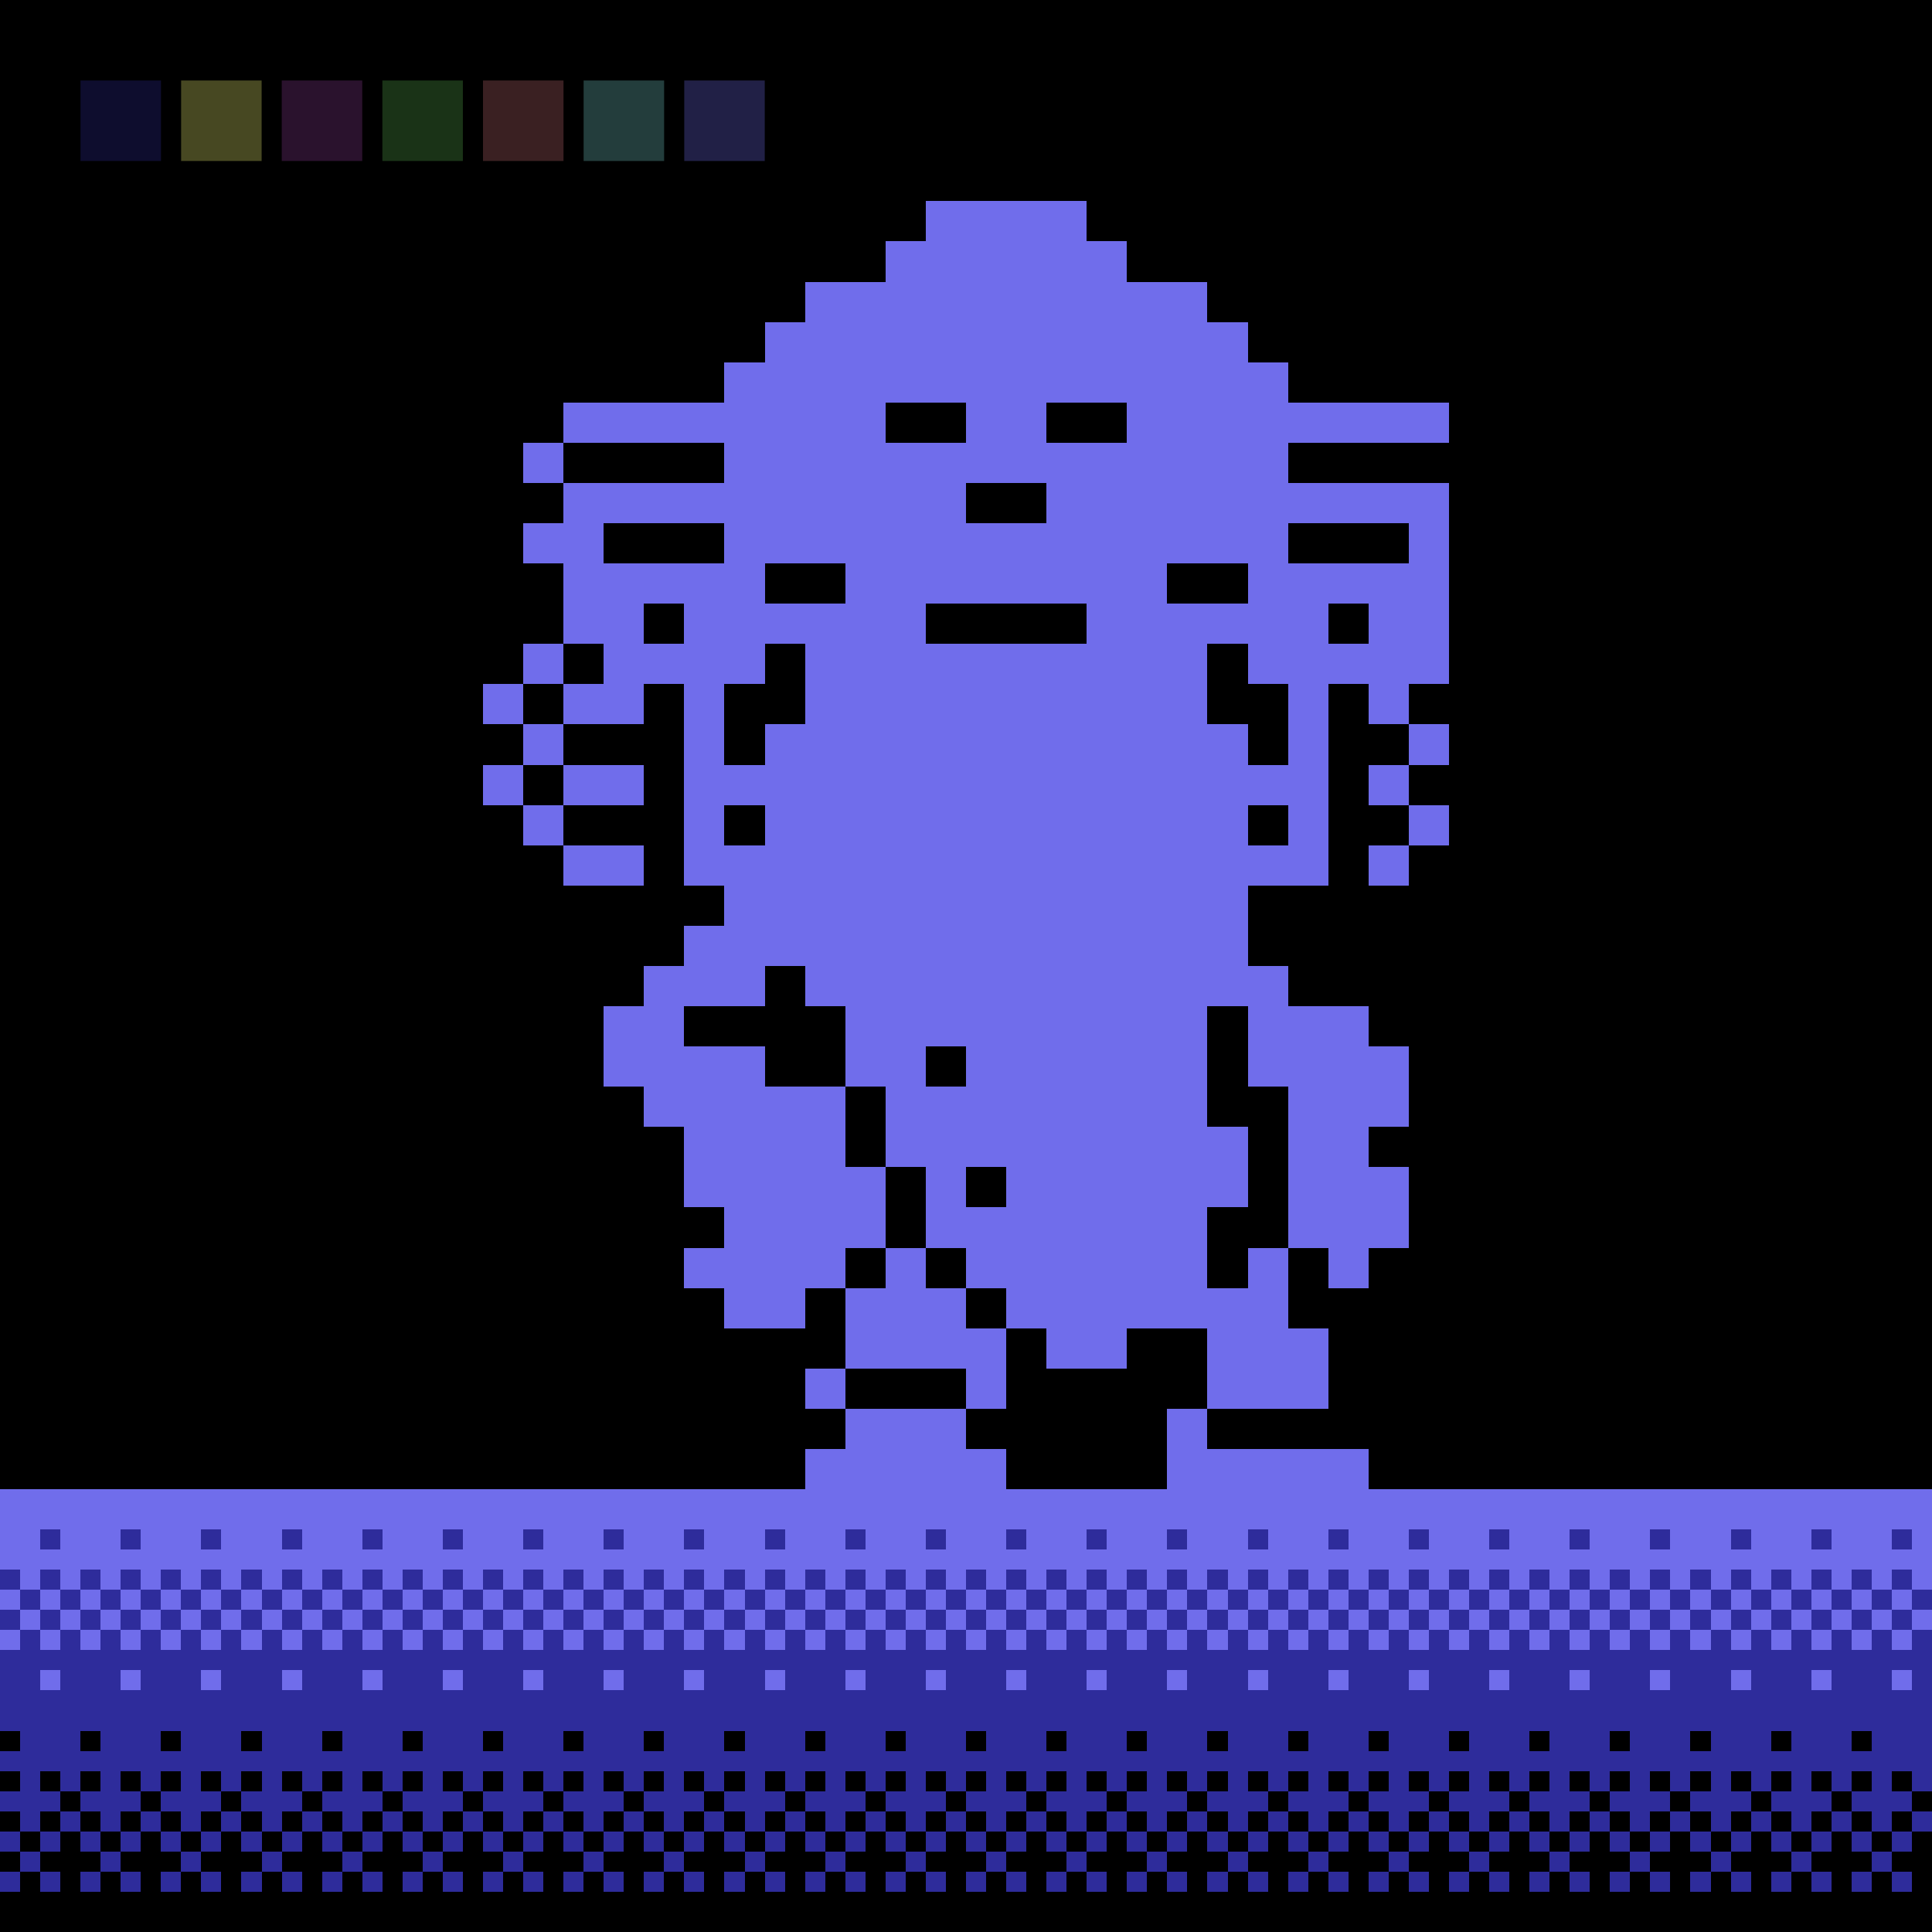
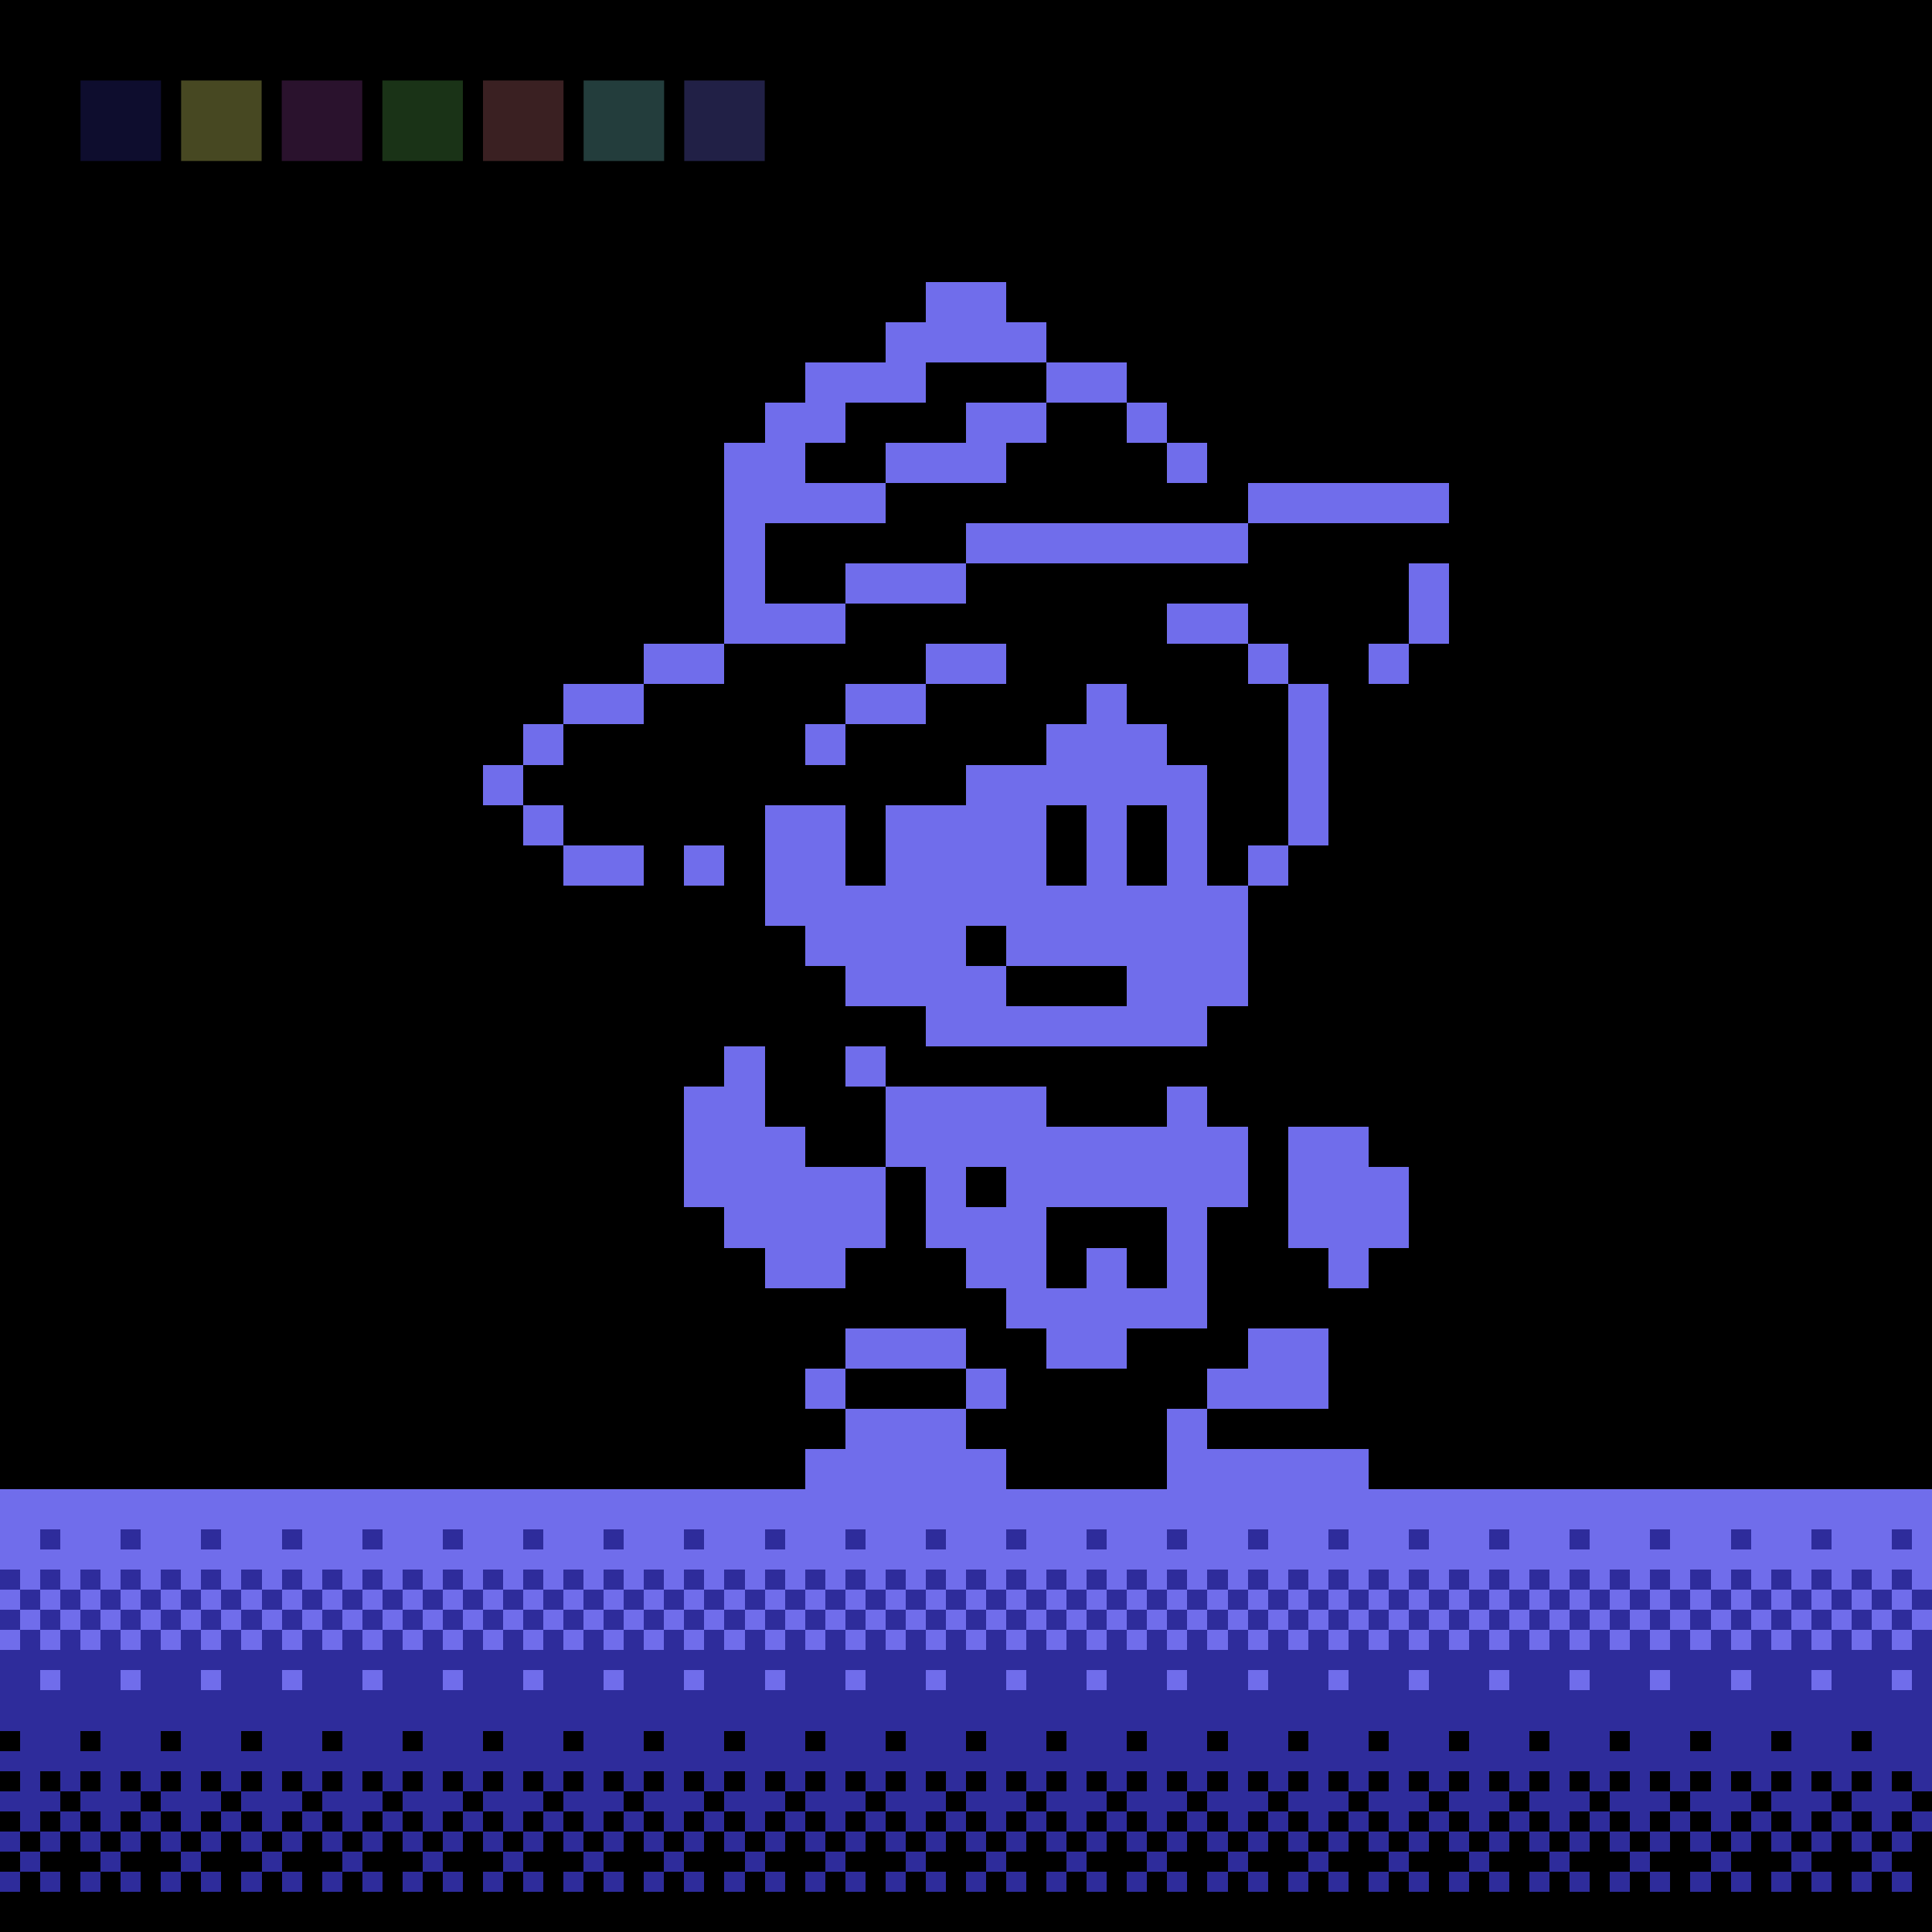
<svg xmlns="http://www.w3.org/2000/svg" viewBox="0 0 48 48" shape-rendering="crispEdges">
  <defs>
    <filter id="glow" x="-100%" y="-100%" width="300%" height="300%">
      <feGaussianBlur stdDeviation="1.1" />
    </filter>
  </defs>
  <rect width="48" height="48" fill="#000" />
  <g transform="scale(0.5)">
    <path fill="#706deb" d="M0 74h96v1h-96zM0 75h96v1h-96zM0 76h2v1h-2zM3 76h3v1h-3zM7 76h3v1h-3zM11 76h3v1h-3zM15 76h3v1h-3zM19 76h3v1h-3zM23 76h3v1h-3zM27 76h3v1h-3zM31 76h3v1h-3zM35 76h3v1h-3zM39 76h3v1h-3zM43 76h3v1h-3zM47 76h3v1h-3zM51 76h3v1h-3zM55 76h3v1h-3zM59 76h3v1h-3zM63 76h3v1h-3zM67 76h3v1h-3zM71 76h3v1h-3zM75 76h3v1h-3zM79 76h3v1h-3zM83 76h3v1h-3zM87 76h3v1h-3zM91 76h3v1h-3zM95 76h1v1h-1zM0 77h96v1h-96zM1 78h1v1h-1zM3 78h1v1h-1zM5 78h1v1h-1zM7 78h1v1h-1zM9 78h1v1h-1zM11 78h1v1h-1zM13 78h1v1h-1zM15 78h1v1h-1zM17 78h1v1h-1zM19 78h1v1h-1zM21 78h1v1h-1zM23 78h1v1h-1zM25 78h1v1h-1zM27 78h1v1h-1zM29 78h1v1h-1zM31 78h1v1h-1zM33 78h1v1h-1zM35 78h1v1h-1zM37 78h1v1h-1zM39 78h1v1h-1zM41 78h1v1h-1zM43 78h1v1h-1zM45 78h1v1h-1zM47 78h1v1h-1zM49 78h1v1h-1zM51 78h1v1h-1zM53 78h1v1h-1zM55 78h1v1h-1zM57 78h1v1h-1zM59 78h1v1h-1zM61 78h1v1h-1zM63 78h1v1h-1zM65 78h1v1h-1zM67 78h1v1h-1zM69 78h1v1h-1zM71 78h1v1h-1zM73 78h1v1h-1zM75 78h1v1h-1zM77 78h1v1h-1zM79 78h1v1h-1zM81 78h1v1h-1zM83 78h1v1h-1zM85 78h1v1h-1zM87 78h1v1h-1zM89 78h1v1h-1zM91 78h1v1h-1zM93 78h1v1h-1zM95 78h1v1h-1zM0 79h1v1h-1zM2 79h1v1h-1zM4 79h1v1h-1zM6 79h1v1h-1zM8 79h1v1h-1zM10 79h1v1h-1zM12 79h1v1h-1zM14 79h1v1h-1zM16 79h1v1h-1zM18 79h1v1h-1zM20 79h1v1h-1zM22 79h1v1h-1zM24 79h1v1h-1zM26 79h1v1h-1zM28 79h1v1h-1zM30 79h1v1h-1zM32 79h1v1h-1zM34 79h1v1h-1zM36 79h1v1h-1zM38 79h1v1h-1zM40 79h1v1h-1zM42 79h1v1h-1zM44 79h1v1h-1zM46 79h1v1h-1zM48 79h1v1h-1zM50 79h1v1h-1zM52 79h1v1h-1zM54 79h1v1h-1zM56 79h1v1h-1zM58 79h1v1h-1zM60 79h1v1h-1zM62 79h1v1h-1zM64 79h1v1h-1zM66 79h1v1h-1zM68 79h1v1h-1zM70 79h1v1h-1zM72 79h1v1h-1zM74 79h1v1h-1zM76 79h1v1h-1zM78 79h1v1h-1zM80 79h1v1h-1zM82 79h1v1h-1zM84 79h1v1h-1zM86 79h1v1h-1zM88 79h1v1h-1zM90 79h1v1h-1zM92 79h1v1h-1zM94 79h1v1h-1zM1 80h1v1h-1zM3 80h1v1h-1zM5 80h1v1h-1zM7 80h1v1h-1zM9 80h1v1h-1zM11 80h1v1h-1zM13 80h1v1h-1zM15 80h1v1h-1zM17 80h1v1h-1zM19 80h1v1h-1zM21 80h1v1h-1zM23 80h1v1h-1zM25 80h1v1h-1zM27 80h1v1h-1zM29 80h1v1h-1zM31 80h1v1h-1zM33 80h1v1h-1zM35 80h1v1h-1zM37 80h1v1h-1zM39 80h1v1h-1zM41 80h1v1h-1zM43 80h1v1h-1zM45 80h1v1h-1zM47 80h1v1h-1zM49 80h1v1h-1zM51 80h1v1h-1zM53 80h1v1h-1zM55 80h1v1h-1zM57 80h1v1h-1zM59 80h1v1h-1zM61 80h1v1h-1zM63 80h1v1h-1zM65 80h1v1h-1zM67 80h1v1h-1zM69 80h1v1h-1zM71 80h1v1h-1zM73 80h1v1h-1zM75 80h1v1h-1zM77 80h1v1h-1zM79 80h1v1h-1zM81 80h1v1h-1zM83 80h1v1h-1zM85 80h1v1h-1zM87 80h1v1h-1zM89 80h1v1h-1zM91 80h1v1h-1zM93 80h1v1h-1zM95 80h1v1h-1zM0 81h1v1h-1zM2 81h1v1h-1zM4 81h1v1h-1zM6 81h1v1h-1zM8 81h1v1h-1zM10 81h1v1h-1zM12 81h1v1h-1zM14 81h1v1h-1zM16 81h1v1h-1zM18 81h1v1h-1zM20 81h1v1h-1zM22 81h1v1h-1zM24 81h1v1h-1zM26 81h1v1h-1zM28 81h1v1h-1zM30 81h1v1h-1zM32 81h1v1h-1zM34 81h1v1h-1zM36 81h1v1h-1zM38 81h1v1h-1zM40 81h1v1h-1zM42 81h1v1h-1zM44 81h1v1h-1zM46 81h1v1h-1zM48 81h1v1h-1zM50 81h1v1h-1zM52 81h1v1h-1zM54 81h1v1h-1zM56 81h1v1h-1zM58 81h1v1h-1zM60 81h1v1h-1zM62 81h1v1h-1zM64 81h1v1h-1zM66 81h1v1h-1zM68 81h1v1h-1zM70 81h1v1h-1zM72 81h1v1h-1zM74 81h1v1h-1zM76 81h1v1h-1zM78 81h1v1h-1zM80 81h1v1h-1zM82 81h1v1h-1zM84 81h1v1h-1zM86 81h1v1h-1zM88 81h1v1h-1zM90 81h1v1h-1zM92 81h1v1h-1zM94 81h1v1h-1zM2 83h1v1h-1zM6 83h1v1h-1zM10 83h1v1h-1zM14 83h1v1h-1zM18 83h1v1h-1zM22 83h1v1h-1zM26 83h1v1h-1zM30 83h1v1h-1zM34 83h1v1h-1zM38 83h1v1h-1zM42 83h1v1h-1zM46 83h1v1h-1zM50 83h1v1h-1zM54 83h1v1h-1zM58 83h1v1h-1zM62 83h1v1h-1zM66 83h1v1h-1zM70 83h1v1h-1zM74 83h1v1h-1zM78 83h1v1h-1zM82 83h1v1h-1zM86 83h1v1h-1zM90 83h1v1h-1zM94 83h1v1h-1z" />
    <path fill="#2e2c9b" d="M2 76h1v1h-1zM6 76h1v1h-1zM10 76h1v1h-1zM14 76h1v1h-1zM18 76h1v1h-1zM22 76h1v1h-1zM26 76h1v1h-1zM30 76h1v1h-1zM34 76h1v1h-1zM38 76h1v1h-1zM42 76h1v1h-1zM46 76h1v1h-1zM50 76h1v1h-1zM54 76h1v1h-1zM58 76h1v1h-1zM62 76h1v1h-1zM66 76h1v1h-1zM70 76h1v1h-1zM74 76h1v1h-1zM78 76h1v1h-1zM82 76h1v1h-1zM86 76h1v1h-1zM90 76h1v1h-1zM94 76h1v1h-1zM0 78h1v1h-1zM2 78h1v1h-1zM4 78h1v1h-1zM6 78h1v1h-1zM8 78h1v1h-1zM10 78h1v1h-1zM12 78h1v1h-1zM14 78h1v1h-1zM16 78h1v1h-1zM18 78h1v1h-1zM20 78h1v1h-1zM22 78h1v1h-1zM24 78h1v1h-1zM26 78h1v1h-1zM28 78h1v1h-1zM30 78h1v1h-1zM32 78h1v1h-1zM34 78h1v1h-1zM36 78h1v1h-1zM38 78h1v1h-1zM40 78h1v1h-1zM42 78h1v1h-1zM44 78h1v1h-1zM46 78h1v1h-1zM48 78h1v1h-1zM50 78h1v1h-1zM52 78h1v1h-1zM54 78h1v1h-1zM56 78h1v1h-1zM58 78h1v1h-1zM60 78h1v1h-1zM62 78h1v1h-1zM64 78h1v1h-1zM66 78h1v1h-1zM68 78h1v1h-1zM70 78h1v1h-1zM72 78h1v1h-1zM74 78h1v1h-1zM76 78h1v1h-1zM78 78h1v1h-1zM80 78h1v1h-1zM82 78h1v1h-1zM84 78h1v1h-1zM86 78h1v1h-1zM88 78h1v1h-1zM90 78h1v1h-1zM92 78h1v1h-1zM94 78h1v1h-1zM1 79h1v1h-1zM3 79h1v1h-1zM5 79h1v1h-1zM7 79h1v1h-1zM9 79h1v1h-1zM11 79h1v1h-1zM13 79h1v1h-1zM15 79h1v1h-1zM17 79h1v1h-1zM19 79h1v1h-1zM21 79h1v1h-1zM23 79h1v1h-1zM25 79h1v1h-1zM27 79h1v1h-1zM29 79h1v1h-1zM31 79h1v1h-1zM33 79h1v1h-1zM35 79h1v1h-1zM37 79h1v1h-1zM39 79h1v1h-1zM41 79h1v1h-1zM43 79h1v1h-1zM45 79h1v1h-1zM47 79h1v1h-1zM49 79h1v1h-1zM51 79h1v1h-1zM53 79h1v1h-1zM55 79h1v1h-1zM57 79h1v1h-1zM59 79h1v1h-1zM61 79h1v1h-1zM63 79h1v1h-1zM65 79h1v1h-1zM67 79h1v1h-1zM69 79h1v1h-1zM71 79h1v1h-1zM73 79h1v1h-1zM75 79h1v1h-1zM77 79h1v1h-1zM79 79h1v1h-1zM81 79h1v1h-1zM83 79h1v1h-1zM85 79h1v1h-1zM87 79h1v1h-1zM89 79h1v1h-1zM91 79h1v1h-1zM93 79h1v1h-1zM95 79h1v1h-1zM0 80h1v1h-1zM2 80h1v1h-1zM4 80h1v1h-1zM6 80h1v1h-1zM8 80h1v1h-1zM10 80h1v1h-1zM12 80h1v1h-1zM14 80h1v1h-1zM16 80h1v1h-1zM18 80h1v1h-1zM20 80h1v1h-1zM22 80h1v1h-1zM24 80h1v1h-1zM26 80h1v1h-1zM28 80h1v1h-1zM30 80h1v1h-1zM32 80h1v1h-1zM34 80h1v1h-1zM36 80h1v1h-1zM38 80h1v1h-1zM40 80h1v1h-1zM42 80h1v1h-1zM44 80h1v1h-1zM46 80h1v1h-1zM48 80h1v1h-1zM50 80h1v1h-1zM52 80h1v1h-1zM54 80h1v1h-1zM56 80h1v1h-1zM58 80h1v1h-1zM60 80h1v1h-1zM62 80h1v1h-1zM64 80h1v1h-1zM66 80h1v1h-1zM68 80h1v1h-1zM70 80h1v1h-1zM72 80h1v1h-1zM74 80h1v1h-1zM76 80h1v1h-1zM78 80h1v1h-1zM80 80h1v1h-1zM82 80h1v1h-1zM84 80h1v1h-1zM86 80h1v1h-1zM88 80h1v1h-1zM90 80h1v1h-1zM92 80h1v1h-1zM94 80h1v1h-1zM1 81h1v1h-1zM3 81h1v1h-1zM5 81h1v1h-1zM7 81h1v1h-1zM9 81h1v1h-1zM11 81h1v1h-1zM13 81h1v1h-1zM15 81h1v1h-1zM17 81h1v1h-1zM19 81h1v1h-1zM21 81h1v1h-1zM23 81h1v1h-1zM25 81h1v1h-1zM27 81h1v1h-1zM29 81h1v1h-1zM31 81h1v1h-1zM33 81h1v1h-1zM35 81h1v1h-1zM37 81h1v1h-1zM39 81h1v1h-1zM41 81h1v1h-1zM43 81h1v1h-1zM45 81h1v1h-1zM47 81h1v1h-1zM49 81h1v1h-1zM51 81h1v1h-1zM53 81h1v1h-1zM55 81h1v1h-1zM57 81h1v1h-1zM59 81h1v1h-1zM61 81h1v1h-1zM63 81h1v1h-1zM65 81h1v1h-1zM67 81h1v1h-1zM69 81h1v1h-1zM71 81h1v1h-1zM73 81h1v1h-1zM75 81h1v1h-1zM77 81h1v1h-1zM79 81h1v1h-1zM81 81h1v1h-1zM83 81h1v1h-1zM85 81h1v1h-1zM87 81h1v1h-1zM89 81h1v1h-1zM91 81h1v1h-1zM93 81h1v1h-1zM95 81h1v1h-1zM0 82h96v1h-96zM0 83h2v1h-2zM3 83h3v1h-3zM7 83h3v1h-3zM11 83h3v1h-3zM15 83h3v1h-3zM19 83h3v1h-3zM23 83h3v1h-3zM27 83h3v1h-3zM31 83h3v1h-3zM35 83h3v1h-3zM39 83h3v1h-3zM43 83h3v1h-3zM47 83h3v1h-3zM51 83h3v1h-3zM55 83h3v1h-3zM59 83h3v1h-3zM63 83h3v1h-3zM67 83h3v1h-3zM71 83h3v1h-3zM75 83h3v1h-3zM79 83h3v1h-3zM83 83h3v1h-3zM87 83h3v1h-3zM91 83h3v1h-3zM95 83h1v1h-1zM0 84h96v1h-96zM0 85h96v1h-96zM1 86h3v1h-3zM5 86h3v1h-3zM9 86h3v1h-3zM13 86h3v1h-3zM17 86h3v1h-3zM21 86h3v1h-3zM25 86h3v1h-3zM29 86h3v1h-3zM33 86h3v1h-3zM37 86h3v1h-3zM41 86h3v1h-3zM45 86h3v1h-3zM49 86h3v1h-3zM53 86h3v1h-3zM57 86h3v1h-3zM61 86h3v1h-3zM65 86h3v1h-3zM69 86h3v1h-3zM73 86h3v1h-3zM77 86h3v1h-3zM81 86h3v1h-3zM85 86h3v1h-3zM89 86h3v1h-3zM93 86h3v1h-3zM0 87h96v1h-96zM1 88h1v1h-1zM3 88h1v1h-1zM5 88h1v1h-1zM7 88h1v1h-1zM9 88h1v1h-1zM11 88h1v1h-1zM13 88h1v1h-1zM15 88h1v1h-1zM17 88h1v1h-1zM19 88h1v1h-1zM21 88h1v1h-1zM23 88h1v1h-1zM25 88h1v1h-1zM27 88h1v1h-1zM29 88h1v1h-1zM31 88h1v1h-1zM33 88h1v1h-1zM35 88h1v1h-1zM37 88h1v1h-1zM39 88h1v1h-1zM41 88h1v1h-1zM43 88h1v1h-1zM45 88h1v1h-1zM47 88h1v1h-1zM49 88h1v1h-1zM51 88h1v1h-1zM53 88h1v1h-1zM55 88h1v1h-1zM57 88h1v1h-1zM59 88h1v1h-1zM61 88h1v1h-1zM63 88h1v1h-1zM65 88h1v1h-1zM67 88h1v1h-1zM69 88h1v1h-1zM71 88h1v1h-1zM73 88h1v1h-1zM75 88h1v1h-1zM77 88h1v1h-1zM79 88h1v1h-1zM81 88h1v1h-1zM83 88h1v1h-1zM85 88h1v1h-1zM87 88h1v1h-1zM89 88h1v1h-1zM91 88h1v1h-1zM93 88h1v1h-1zM95 88h1v1h-1zM0 89h3v1h-3zM4 89h3v1h-3zM8 89h3v1h-3zM12 89h3v1h-3zM16 89h3v1h-3zM20 89h3v1h-3zM24 89h3v1h-3zM28 89h3v1h-3zM32 89h3v1h-3zM36 89h3v1h-3zM40 89h3v1h-3zM44 89h3v1h-3zM48 89h3v1h-3zM52 89h3v1h-3zM56 89h3v1h-3zM60 89h3v1h-3zM64 89h3v1h-3zM68 89h3v1h-3zM72 89h3v1h-3zM76 89h3v1h-3zM80 89h3v1h-3zM84 89h3v1h-3zM88 89h3v1h-3zM92 89h3v1h-3zM1 90h1v1h-1zM3 90h1v1h-1zM5 90h1v1h-1zM7 90h1v1h-1zM9 90h1v1h-1zM11 90h1v1h-1zM13 90h1v1h-1zM15 90h1v1h-1zM17 90h1v1h-1zM19 90h1v1h-1zM21 90h1v1h-1zM23 90h1v1h-1zM25 90h1v1h-1zM27 90h1v1h-1zM29 90h1v1h-1zM31 90h1v1h-1zM33 90h1v1h-1zM35 90h1v1h-1zM37 90h1v1h-1zM39 90h1v1h-1zM41 90h1v1h-1zM43 90h1v1h-1zM45 90h1v1h-1zM47 90h1v1h-1zM49 90h1v1h-1zM51 90h1v1h-1zM53 90h1v1h-1zM55 90h1v1h-1zM57 90h1v1h-1zM59 90h1v1h-1zM61 90h1v1h-1zM63 90h1v1h-1zM65 90h1v1h-1zM67 90h1v1h-1zM69 90h1v1h-1zM71 90h1v1h-1zM73 90h1v1h-1zM75 90h1v1h-1zM77 90h1v1h-1zM79 90h1v1h-1zM81 90h1v1h-1zM83 90h1v1h-1zM85 90h1v1h-1zM87 90h1v1h-1zM89 90h1v1h-1zM91 90h1v1h-1zM93 90h1v1h-1zM95 90h1v1h-1zM0 91h1v1h-1zM2 91h1v1h-1zM4 91h1v1h-1zM6 91h1v1h-1zM8 91h1v1h-1zM10 91h1v1h-1zM12 91h1v1h-1zM14 91h1v1h-1zM16 91h1v1h-1zM18 91h1v1h-1zM20 91h1v1h-1zM22 91h1v1h-1zM24 91h1v1h-1zM26 91h1v1h-1zM28 91h1v1h-1zM30 91h1v1h-1zM32 91h1v1h-1zM34 91h1v1h-1zM36 91h1v1h-1zM38 91h1v1h-1zM40 91h1v1h-1zM42 91h1v1h-1zM44 91h1v1h-1zM46 91h1v1h-1zM48 91h1v1h-1zM50 91h1v1h-1zM52 91h1v1h-1zM54 91h1v1h-1zM56 91h1v1h-1zM58 91h1v1h-1zM60 91h1v1h-1zM62 91h1v1h-1zM64 91h1v1h-1zM66 91h1v1h-1zM68 91h1v1h-1zM70 91h1v1h-1zM72 91h1v1h-1zM74 91h1v1h-1zM76 91h1v1h-1zM78 91h1v1h-1zM80 91h1v1h-1zM82 91h1v1h-1zM84 91h1v1h-1zM86 91h1v1h-1zM88 91h1v1h-1zM90 91h1v1h-1zM92 91h1v1h-1zM94 91h1v1h-1zM1 92h1v1h-1zM5 92h1v1h-1zM9 92h1v1h-1zM13 92h1v1h-1zM17 92h1v1h-1zM21 92h1v1h-1zM25 92h1v1h-1zM29 92h1v1h-1zM33 92h1v1h-1zM37 92h1v1h-1zM41 92h1v1h-1zM45 92h1v1h-1zM49 92h1v1h-1zM53 92h1v1h-1zM57 92h1v1h-1zM61 92h1v1h-1zM65 92h1v1h-1zM69 92h1v1h-1zM73 92h1v1h-1zM77 92h1v1h-1zM81 92h1v1h-1zM85 92h1v1h-1zM89 92h1v1h-1zM93 92h1v1h-1zM0 93h1v1h-1zM2 93h1v1h-1zM4 93h1v1h-1zM6 93h1v1h-1zM8 93h1v1h-1zM10 93h1v1h-1zM12 93h1v1h-1zM14 93h1v1h-1zM16 93h1v1h-1zM18 93h1v1h-1zM20 93h1v1h-1zM22 93h1v1h-1zM24 93h1v1h-1zM26 93h1v1h-1zM28 93h1v1h-1zM30 93h1v1h-1zM32 93h1v1h-1zM34 93h1v1h-1zM36 93h1v1h-1zM38 93h1v1h-1zM40 93h1v1h-1zM42 93h1v1h-1zM44 93h1v1h-1zM46 93h1v1h-1zM48 93h1v1h-1zM50 93h1v1h-1zM52 93h1v1h-1zM54 93h1v1h-1zM56 93h1v1h-1zM58 93h1v1h-1zM60 93h1v1h-1zM62 93h1v1h-1zM64 93h1v1h-1zM66 93h1v1h-1zM68 93h1v1h-1zM70 93h1v1h-1zM72 93h1v1h-1zM74 93h1v1h-1zM76 93h1v1h-1zM78 93h1v1h-1zM80 93h1v1h-1zM82 93h1v1h-1zM84 93h1v1h-1zM86 93h1v1h-1zM88 93h1v1h-1zM90 93h1v1h-1zM92 93h1v1h-1zM94 93h1v1h-1z" />
  </g>
  <g shape-rendering="geometricPrecision">
    <rect x="2" y="2" width="2" height="2" fill="#2e2c9b" opacity="0.3" />
    <rect x="4.5" y="2" width="2" height="2" fill="#edf171" opacity="0.3" />
    <rect x="7" y="2" width="2" height="2" fill="#8e3c97" opacity="0.3" />
    <rect x="9.5" y="2" width="2" height="2" fill="#56ac4d" opacity="0.3" />
    <rect x="12" y="2" width="2" height="2" fill="#c46c71" opacity="0.3" />
    <rect x="14.5" y="2" width="2" height="2" fill="#75cec8" opacity="0.3" />
    <rect x="17" y="2" width="2" height="2" fill="#706deb" filter="url(#glow)" opacity="0">
      <animate attributeName="opacity" values="0;0.9;0" keyTimes="0;0.5;1" calcMode="spline" keySplines="0.4 0 0.6 1;0.4 0 0.6 1" dur="3.6s" repeatCount="indefinite" />
    </rect>
    <rect x="17" y="2" width="2" height="2" fill="#706deb" opacity="0.3">
      <animate attributeName="opacity" values="0.3;1;0.3" keyTimes="0;0.5;1" calcMode="spline" keySplines="0.4 0 0.6 1;0.4 0 0.6 1" dur="3.6s" repeatCount="indefinite" />
    </rect>
  </g>
  <path fill="#706deb" d="M23 7h2v1h-2zM22 8h4v1h-4zM20 9h3v1h-3zM26 9h2v1h-2zM19 10h2v1h-2zM24 10h2v1h-2zM28 10h1v1h-1zM18 11h2v1h-2zM22 11h3v1h-3zM29 11h1v1h-1zM18 12h4v1h-4zM31 12h5v1h-5zM18 13h1v1h-1zM24 13h7v1h-7zM18 14h1v1h-1zM21 14h3v1h-3zM35 14h1v1h-1zM18 15h3v1h-3zM29 15h2v1h-2zM35 15h1v1h-1zM16 16h2v1h-2zM23 16h2v1h-2zM31 16h1v1h-1zM34 16h1v1h-1zM14 17h2v1h-2zM21 17h2v1h-2zM27 17h1v1h-1zM32 17h1v1h-1zM13 18h1v1h-1zM20 18h1v1h-1zM26 18h3v1h-3zM32 18h1v1h-1zM12 19h1v1h-1zM24 19h6v1h-6zM32 19h1v1h-1zM13 20h1v1h-1zM19 20h2v1h-2zM22 20h4v1h-4zM27 20h1v1h-1zM29 20h1v1h-1zM32 20h1v1h-1zM14 21h2v1h-2zM17 21h1v1h-1zM19 21h2v1h-2zM22 21h4v1h-4zM27 21h1v1h-1zM29 21h1v1h-1zM31 21h1v1h-1zM19 22h12v1h-12zM20 23h4v1h-4zM25 23h6v1h-6zM21 24h4v1h-4zM28 24h3v1h-3zM23 25h7v1h-7zM18 26h1v1h-1zM21 26h1v1h-1zM17 27h2v1h-2zM22 27h4v1h-4zM29 27h1v1h-1zM17 28h3v1h-3zM22 28h9v1h-9zM32 28h2v1h-2zM17 29h5v1h-5zM23 29h1v1h-1zM25 29h6v1h-6zM32 29h3v1h-3zM18 30h4v1h-4zM23 30h3v1h-3zM29 30h1v1h-1zM32 30h3v1h-3zM19 31h2v1h-2zM24 31h2v1h-2zM27 31h1v1h-1zM29 31h1v1h-1zM33 31h1v1h-1zM25 32h5v1h-5zM21 33h3v1h-3zM26 33h2v1h-2zM31 33h2v1h-2zM20 34h1v1h-1zM24 34h1v1h-1zM30 34h3v1h-3zM21 35h3v1h-3zM29 35h1v1h-1zM20 36h5v1h-5zM29 36h5v1h-5z">
    <animate attributeName="opacity" values="1;0;1;0;0;0;1" keyTimes="0;0.167;0.333;0.5;0.667;0.833;1" calcMode="discrete" dur="1.8s" repeatCount="indefinite" />
  </path>
-   <path fill="#706deb" d="M23 5h2v1h-2zM22 6h4v1h-4zM20 7h3v1h-3zM26 7h2v1h-2zM19 8h2v1h-2zM24 8h2v1h-2zM28 8h1v1h-1zM18 9h2v1h-2zM22 9h3v1h-3zM29 9h1v1h-1zM18 10h4v1h-4zM31 10h5v1h-5zM18 11h1v1h-1zM24 11h7v1h-7zM18 12h1v1h-1zM21 12h3v1h-3zM35 12h1v1h-1zM18 13h3v1h-3zM29 13h2v1h-2zM35 13h1v1h-1zM16 14h2v1h-2zM23 14h2v1h-2zM31 14h1v1h-1zM34 14h1v1h-1zM14 15h2v1h-2zM21 15h2v1h-2zM27 15h1v1h-1zM32 15h1v1h-1zM13 16h1v1h-1zM20 16h1v1h-1zM26 16h3v1h-3zM32 16h1v1h-1zM12 17h1v1h-1zM24 17h6v1h-6zM32 17h1v1h-1zM13 18h1v1h-1zM19 18h2v1h-2zM22 18h4v1h-4zM27 18h1v1h-1zM29 18h1v1h-1zM32 18h1v1h-1zM14 19h2v1h-2zM17 19h1v1h-1zM19 19h2v1h-2zM22 19h4v1h-4zM27 19h1v1h-1zM29 19h1v1h-1zM31 19h1v1h-1zM19 20h12v1h-12zM20 21h4v1h-4zM25 21h6v1h-6zM18 22h1v1h-1zM21 22h4v1h-4zM28 22h3v1h-3zM17 23h3v1h-3zM23 23h7v1h-7zM16 24h3v1h-3zM21 24h1v1h-1zM31 24h1v1h-1zM15 25h2v1h-2zM22 25h4v1h-4zM28 25h2v1h-2zM31 25h3v1h-3zM15 26h4v1h-4zM22 26h1v1h-1zM24 26h5v1h-5zM31 26h4v1h-4zM16 27h5v1h-5zM23 27h1v1h-1zM25 27h5v1h-5zM32 27h3v1h-3zM17 28h4v1h-4zM24 28h2v1h-2zM29 28h2v1h-2zM33 28h1v1h-1zM18 29h2v1h-2zM23 29h1v1h-1zM25 29h1v1h-1zM27 29h1v1h-1zM29 29h2v1h-2zM23 30h7v1h-7zM22 31h1v1h-1zM24 31h5v1h-5zM31 31h1v1h-1zM21 32h3v1h-3zM25 32h1v1h-1zM27 32h1v1h-1zM30 32h2v1h-2zM21 33h4v1h-4zM30 33h3v1h-3zM20 34h1v1h-1zM24 34h1v1h-1zM30 34h3v1h-3zM21 35h3v1h-3zM29 35h1v1h-1zM20 36h5v1h-5zM29 36h5v1h-5z">
+   <path fill="#706deb" d="M23 5h2v1h-2zM22 6h4v1h-4zM20 7h3v1h-3zM26 7h2v1h-2zM19 8h2v1h-2zM24 8h2v1h-2zM28 8h1v1h-1zM18 9h2v1h-2zM22 9h3v1h-3zM29 9h1v1h-1zM18 10h4v1h-4zM31 10h5v1h-5zM18 11h1v1h-1zM24 11h7v1h-7zM18 12h1v1h-1zM21 12h3v1h-3zM35 12h1v1h-1zM18 13h3v1h-3zM29 13h2v1h-2zM35 13h1v1h-1zM16 14h2v1h-2zM23 14h2v1h-2zM31 14h1v1h-1zM34 14h1v1h-1zM14 15h2v1h-2zM21 15h2v1h-2zM27 15h1v1h-1zM32 15h1v1h-1zM13 16h1v1h-1zM20 16h1v1h-1zM26 16h3v1h-3zM32 16h1v1h-1zM12 17h1v1h-1zM24 17h6v1h-6zM32 17h1v1h-1zM13 18h1v1h-1zM19 18h2v1h-2zM22 18h4v1h-4zM27 18h1v1h-1zM29 18h1v1h-1zM32 18h1v1h-1zM14 19h2v1h-2zM17 19h1v1h-1zM19 19h2v1h-2zM22 19h4v1h-4zM27 19h1v1h-1zM29 19h1v1h-1zM31 19h1v1h-1zM19 20h12v1h-12zM20 21h4v1h-4zM25 21h6v1h-6zM18 22h1v1h-1zM21 22h4v1h-4zM28 22h3v1h-3zM17 23h3v1h-3zM23 23h7v1h-7zM16 24h3v1h-3zM21 24h1v1h-1zM31 24h1v1h-1zM15 25h2v1h-2zM22 25h4v1h-4zM28 25h2v1h-2zM31 25h3v1h-3zM15 26h4v1h-4zM22 26h1v1h-1zM24 26h5v1h-5zM31 26h4v1h-4zM16 27h5v1h-5zM23 27h1v1h-1zM25 27h5v1h-5zM32 27h3v1h-3zM17 28h4v1h-4zM24 28h2v1h-2zM29 28h2v1h-2zM33 28h1v1h-1zM18 29h2v1h-2zM23 29h1v1h-1zM25 29h1v1h-1zM27 29h1v1h-1zM29 29h2v1h-2zM23 30h7v1h-7zM22 31h1v1h-1zM24 31h5v1h-5zM31 31h1v1h-1zM21 32h3v1h-3zM25 32h1v1h-1zM27 32h1v1h-1zM30 32h2v1h-2zM21 33h4v1h-4zM30 33h3v1h-3zM20 34h1v1h-1zM24 34h1v1h-1zM30 34h3v1h-3zM21 35h3v1h-3zM29 35h1v1h-1zM20 36h5v1h-5zM29 36h5v1h-5z" opacity="0">
    <animate attributeName="opacity" values="0;1;0;1;0;0;0" keyTimes="0;0.167;0.333;0.5;0.667;0.833;1" calcMode="discrete" dur="1.8s" repeatCount="indefinite" />
  </path>
-   <path fill="#706deb" d="M25 5h2v1h-2zM24 6h4v1h-4zM22 7h2v1h-2zM27 7h3v1h-3zM21 8h1v1h-1zM24 8h2v1h-2zM29 8h2v1h-2zM20 9h1v1h-1zM25 9h3v1h-3zM30 9h2v1h-2zM14 10h5v1h-5zM28 10h4v1h-4zM13 11h1v1h-1zM19 11h7v1h-7zM31 11h1v1h-1zM14 12h1v1h-1zM26 12h3v1h-3zM31 12h1v1h-1zM14 13h1v1h-1zM19 13h2v1h-2zM29 13h3v1h-3zM15 14h1v1h-1zM18 14h1v1h-1zM25 14h2v1h-2zM32 14h2v1h-2zM17 15h1v1h-1zM22 15h1v1h-1zM27 15h2v1h-2zM34 15h1v1h-1zM17 16h1v1h-1zM21 16h3v1h-3zM29 16h1v1h-1zM35 16h1v1h-1zM17 17h1v1h-1zM20 17h6v1h-6zM17 18h1v1h-1zM20 18h8v1h-8zM29 18h2v1h-2zM35 18h1v1h-1zM18 19h1v1h-1zM20 19h1v1h-1zM22 19h1v1h-1zM24 19h4v1h-4zM29 19h2v1h-2zM32 19h1v1h-1zM34 19h1v1h-1zM19 20h12v1h-12zM19 21h6v1h-6zM26 21h4v1h-4zM20 22h2v1h-2zM25 22h4v1h-4zM17 23h1v1h-1zM21 23h6v1h-6zM16 24h3v1h-3zM29 24h1v1h-1zM31 24h1v1h-1zM15 25h2v1h-2zM22 25h4v1h-4zM27 25h3v1h-3zM31 25h3v1h-3zM15 26h4v1h-4zM22 26h1v1h-1zM24 26h5v1h-5zM31 26h4v1h-4zM16 27h5v1h-5zM23 27h1v1h-1zM25 27h5v1h-5zM32 27h3v1h-3zM17 28h4v1h-4zM24 28h2v1h-2zM29 28h2v1h-2zM33 28h1v1h-1zM18 29h2v1h-2zM23 29h1v1h-1zM25 29h1v1h-1zM27 29h1v1h-1zM29 29h2v1h-2zM23 30h7v1h-7zM22 31h1v1h-1zM24 31h5v1h-5zM31 31h1v1h-1zM21 32h3v1h-3zM25 32h1v1h-1zM27 32h1v1h-1zM30 32h2v1h-2zM21 33h4v1h-4zM30 33h3v1h-3zM20 34h1v1h-1zM24 34h1v1h-1zM30 34h3v1h-3zM21 35h3v1h-3zM29 35h1v1h-1zM20 36h5v1h-5zM29 36h5v1h-5z">
+   <path fill="#706deb" d="M25 5h2v1h-2zM24 6h4v1h-4zM22 7h2v1h-2zM27 7h3v1h-3zM21 8h1v1h-1zM24 8h2v1h-2zM29 8h2v1h-2zM20 9h1v1h-1zM25 9h3v1h-3zM30 9h2v1h-2zM14 10h5v1h-5zM28 10h4v1h-4zM13 11h1v1h-1zM19 11h7v1h-7zM31 11h1v1h-1zM14 12h1v1h-1zM26 12h3v1h-3zM31 12h1v1h-1zM14 13h1v1h-1zM19 13h2v1h-2zM29 13h3v1h-3zM15 14h1v1h-1zM18 14h1v1h-1zM25 14h2v1h-2zM32 14h2v1h-2zM17 15h1v1h-1zM22 15h1v1h-1zM27 15h2v1h-2zM34 15h1v1h-1zM17 16h1v1h-1zM21 16h3v1h-3zM29 16h1v1h-1zM35 16h1v1h-1zM17 17h1v1h-1zM20 17h6v1h-6zM17 18h1v1h-1zM20 18h8v1h-8zM29 18h2v1h-2zM35 18h1v1h-1zM18 19h1v1h-1zM20 19h1v1h-1zM22 19h1v1h-1zM24 19h4v1h-4zM29 19h2v1h-2zM32 19h1v1h-1zM34 19h1v1h-1zM19 20h12v1h-12zM19 21h6v1h-6zM26 21h4v1h-4zM20 22h2v1h-2zM25 22h4v1h-4zM17 23h1v1h-1zM21 23h6v1h-6zM16 24h3v1h-3zM29 24h1v1h-1zM31 24h1v1h-1zM15 25h2v1h-2zM22 25h4v1h-4zM27 25h3v1h-3zM31 25h3v1h-3zM15 26h4v1h-4zM22 26h1v1h-1zM24 26h5v1h-5zM31 26h4v1h-4zM16 27h5v1h-5zM23 27h1v1h-1zM25 27h5v1h-5zM32 27h3v1h-3zM17 28h4v1h-4zM24 28h2v1h-2zM29 28h2v1h-2zM33 28h1v1h-1zM18 29h2v1h-2zM23 29h1v1h-1zM25 29h1v1h-1zM27 29h1v1h-1zM29 29h2v1h-2zM23 30h7v1h-7zM22 31h1v1h-1zM24 31h5v1h-5zM31 31h1v1h-1zM21 32h3v1h-3zM25 32h1v1h-1zM27 32h1v1h-1zM30 32h2v1h-2zM21 33h4v1h-4zM30 33h3v1h-3zM20 34h1v1h-1zM24 34h1v1h-1zM30 34h3v1h-3zM21 35h3v1h-3zM29 35h1v1h-1zM20 36h5v1h-5zM29 36h5v1h-5z" opacity="0">
    <animate attributeName="opacity" values="0;0;0;0;1;0;0" keyTimes="0;0.167;0.333;0.5;0.667;0.833;1" calcMode="discrete" dur="1.8s" repeatCount="indefinite" />
  </path>
-   <path fill="#706deb" d="M25 7h2v1h-2zM24 8h4v1h-4zM22 9h2v1h-2zM27 9h3v1h-3zM21 10h1v1h-1zM24 10h2v1h-2zM29 10h2v1h-2zM20 11h1v1h-1zM25 11h3v1h-3zM30 11h2v1h-2zM14 12h5v1h-5zM28 12h4v1h-4zM13 13h1v1h-1zM19 13h7v1h-7zM31 13h1v1h-1zM14 14h1v1h-1zM26 14h3v1h-3zM31 14h1v1h-1zM14 15h1v1h-1zM19 15h2v1h-2zM29 15h3v1h-3zM15 16h1v1h-1zM18 16h1v1h-1zM25 16h2v1h-2zM32 16h2v1h-2zM17 17h1v1h-1zM22 17h1v1h-1zM27 17h2v1h-2zM34 17h1v1h-1zM17 18h1v1h-1zM21 18h3v1h-3zM29 18h1v1h-1zM35 18h1v1h-1zM17 19h1v1h-1zM20 19h6v1h-6zM17 20h1v1h-1zM20 20h1v1h-1zM22 20h1v1h-1zM24 20h4v1h-4zM29 20h2v1h-2zM35 20h1v1h-1zM18 21h1v1h-1zM20 21h1v1h-1zM22 21h1v1h-1zM24 21h4v1h-4zM29 21h2v1h-2zM32 21h1v1h-1zM34 21h1v1h-1zM19 22h12v1h-12zM19 23h6v1h-6zM26 23h4v1h-4zM20 24h2v1h-2zM25 24h4v1h-4zM21 25h6v1h-6zM29 25h1v1h-1zM32 25h2v1h-2zM18 26h1v1h-1zM27 26h3v1h-3zM32 26h3v1h-3zM17 27h2v1h-2zM22 27h8v1h-8zM32 27h3v1h-3zM17 28h3v1h-3zM22 28h9v1h-9zM33 28h1v1h-1zM17 29h2v1h-2zM23 29h1v1h-1zM25 29h6v1h-6zM18 30h3v1h-3zM23 30h3v1h-3zM29 30h1v1h-1zM17 31h4v1h-4zM24 31h2v1h-2zM27 31h1v1h-1zM29 31h1v1h-1zM18 32h2v1h-2zM25 32h5v1h-5zM21 33h3v1h-3zM26 33h2v1h-2zM31 33h2v1h-2zM20 34h1v1h-1zM24 34h1v1h-1zM30 34h3v1h-3zM21 35h3v1h-3zM29 35h1v1h-1zM20 36h5v1h-5zM29 36h5v1h-5z">
+   <path fill="#706deb" d="M25 7h2v1h-2zM24 8h4v1h-4zM22 9h2v1h-2zM27 9h3v1h-3zM21 10h1v1h-1zM24 10h2v1h-2zM29 10h2v1h-2zM20 11h1v1h-1zM25 11h3v1h-3zM30 11h2v1h-2zM14 12h5v1h-5zM28 12h4v1h-4zM13 13h1v1h-1zM19 13h7v1h-7zM31 13h1v1h-1zM14 14h1v1h-1zM26 14h3v1h-3zM31 14h1v1h-1zM14 15h1v1h-1zM19 15h2v1h-2zM29 15h3v1h-3zM15 16h1v1h-1zM18 16h1v1h-1zM25 16h2v1h-2zM32 16h2v1h-2zM17 17h1v1h-1zM22 17h1v1h-1zM27 17h2v1h-2zM34 17h1v1h-1zM17 18h1v1h-1zM21 18h3v1h-3zM29 18h1v1h-1zM35 18h1v1h-1zM17 19h1v1h-1zM20 19h6v1h-6zM17 20h1v1h-1zM20 20h1v1h-1zM22 20h1v1h-1zM24 20h4v1h-4zM29 20h2v1h-2zM35 20h1v1h-1zM18 21h1v1h-1zM20 21h1v1h-1zM22 21h1v1h-1zM24 21h4v1h-4zM29 21h2v1h-2zM32 21h1v1h-1zM34 21h1v1h-1zM19 22h12v1h-12zM19 23h6v1h-6zM26 23h4v1h-4zM20 24h2v1h-2zM25 24h4v1h-4zM21 25h6v1h-6zM29 25h1v1h-1zM32 25h2v1h-2zM18 26h1v1h-1zM27 26h3v1h-3zM32 26h3v1h-3zM17 27h2v1h-2zM22 27h8v1h-8zM32 27h3v1h-3zM17 28h3v1h-3zM22 28h9v1h-9zM33 28h1v1h-1zM17 29h2v1h-2zM23 29h1v1h-1zM25 29h6v1h-6zM18 30h3v1h-3zM23 30h3v1h-3zM29 30h1v1h-1zM17 31h4v1h-4zM24 31h2v1h-2zM27 31h1v1h-1zM29 31h1v1h-1zM18 32h2v1h-2zM25 32h5v1h-5zM21 33h3v1h-3zM26 33h2v1h-2zM31 33h2v1h-2zM20 34h1v1h-1zM24 34h1v1h-1zM30 34h3v1h-3zM21 35h3v1h-3zM29 35h1v1h-1zM20 36h5v1h-5zM29 36h5v1h-5z" opacity="0">
    <animate attributeName="opacity" values="0;0;0;0;0;1;0" keyTimes="0;0.167;0.333;0.5;0.667;0.833;1" calcMode="discrete" dur="1.8s" repeatCount="indefinite" />
  </path>
</svg>
